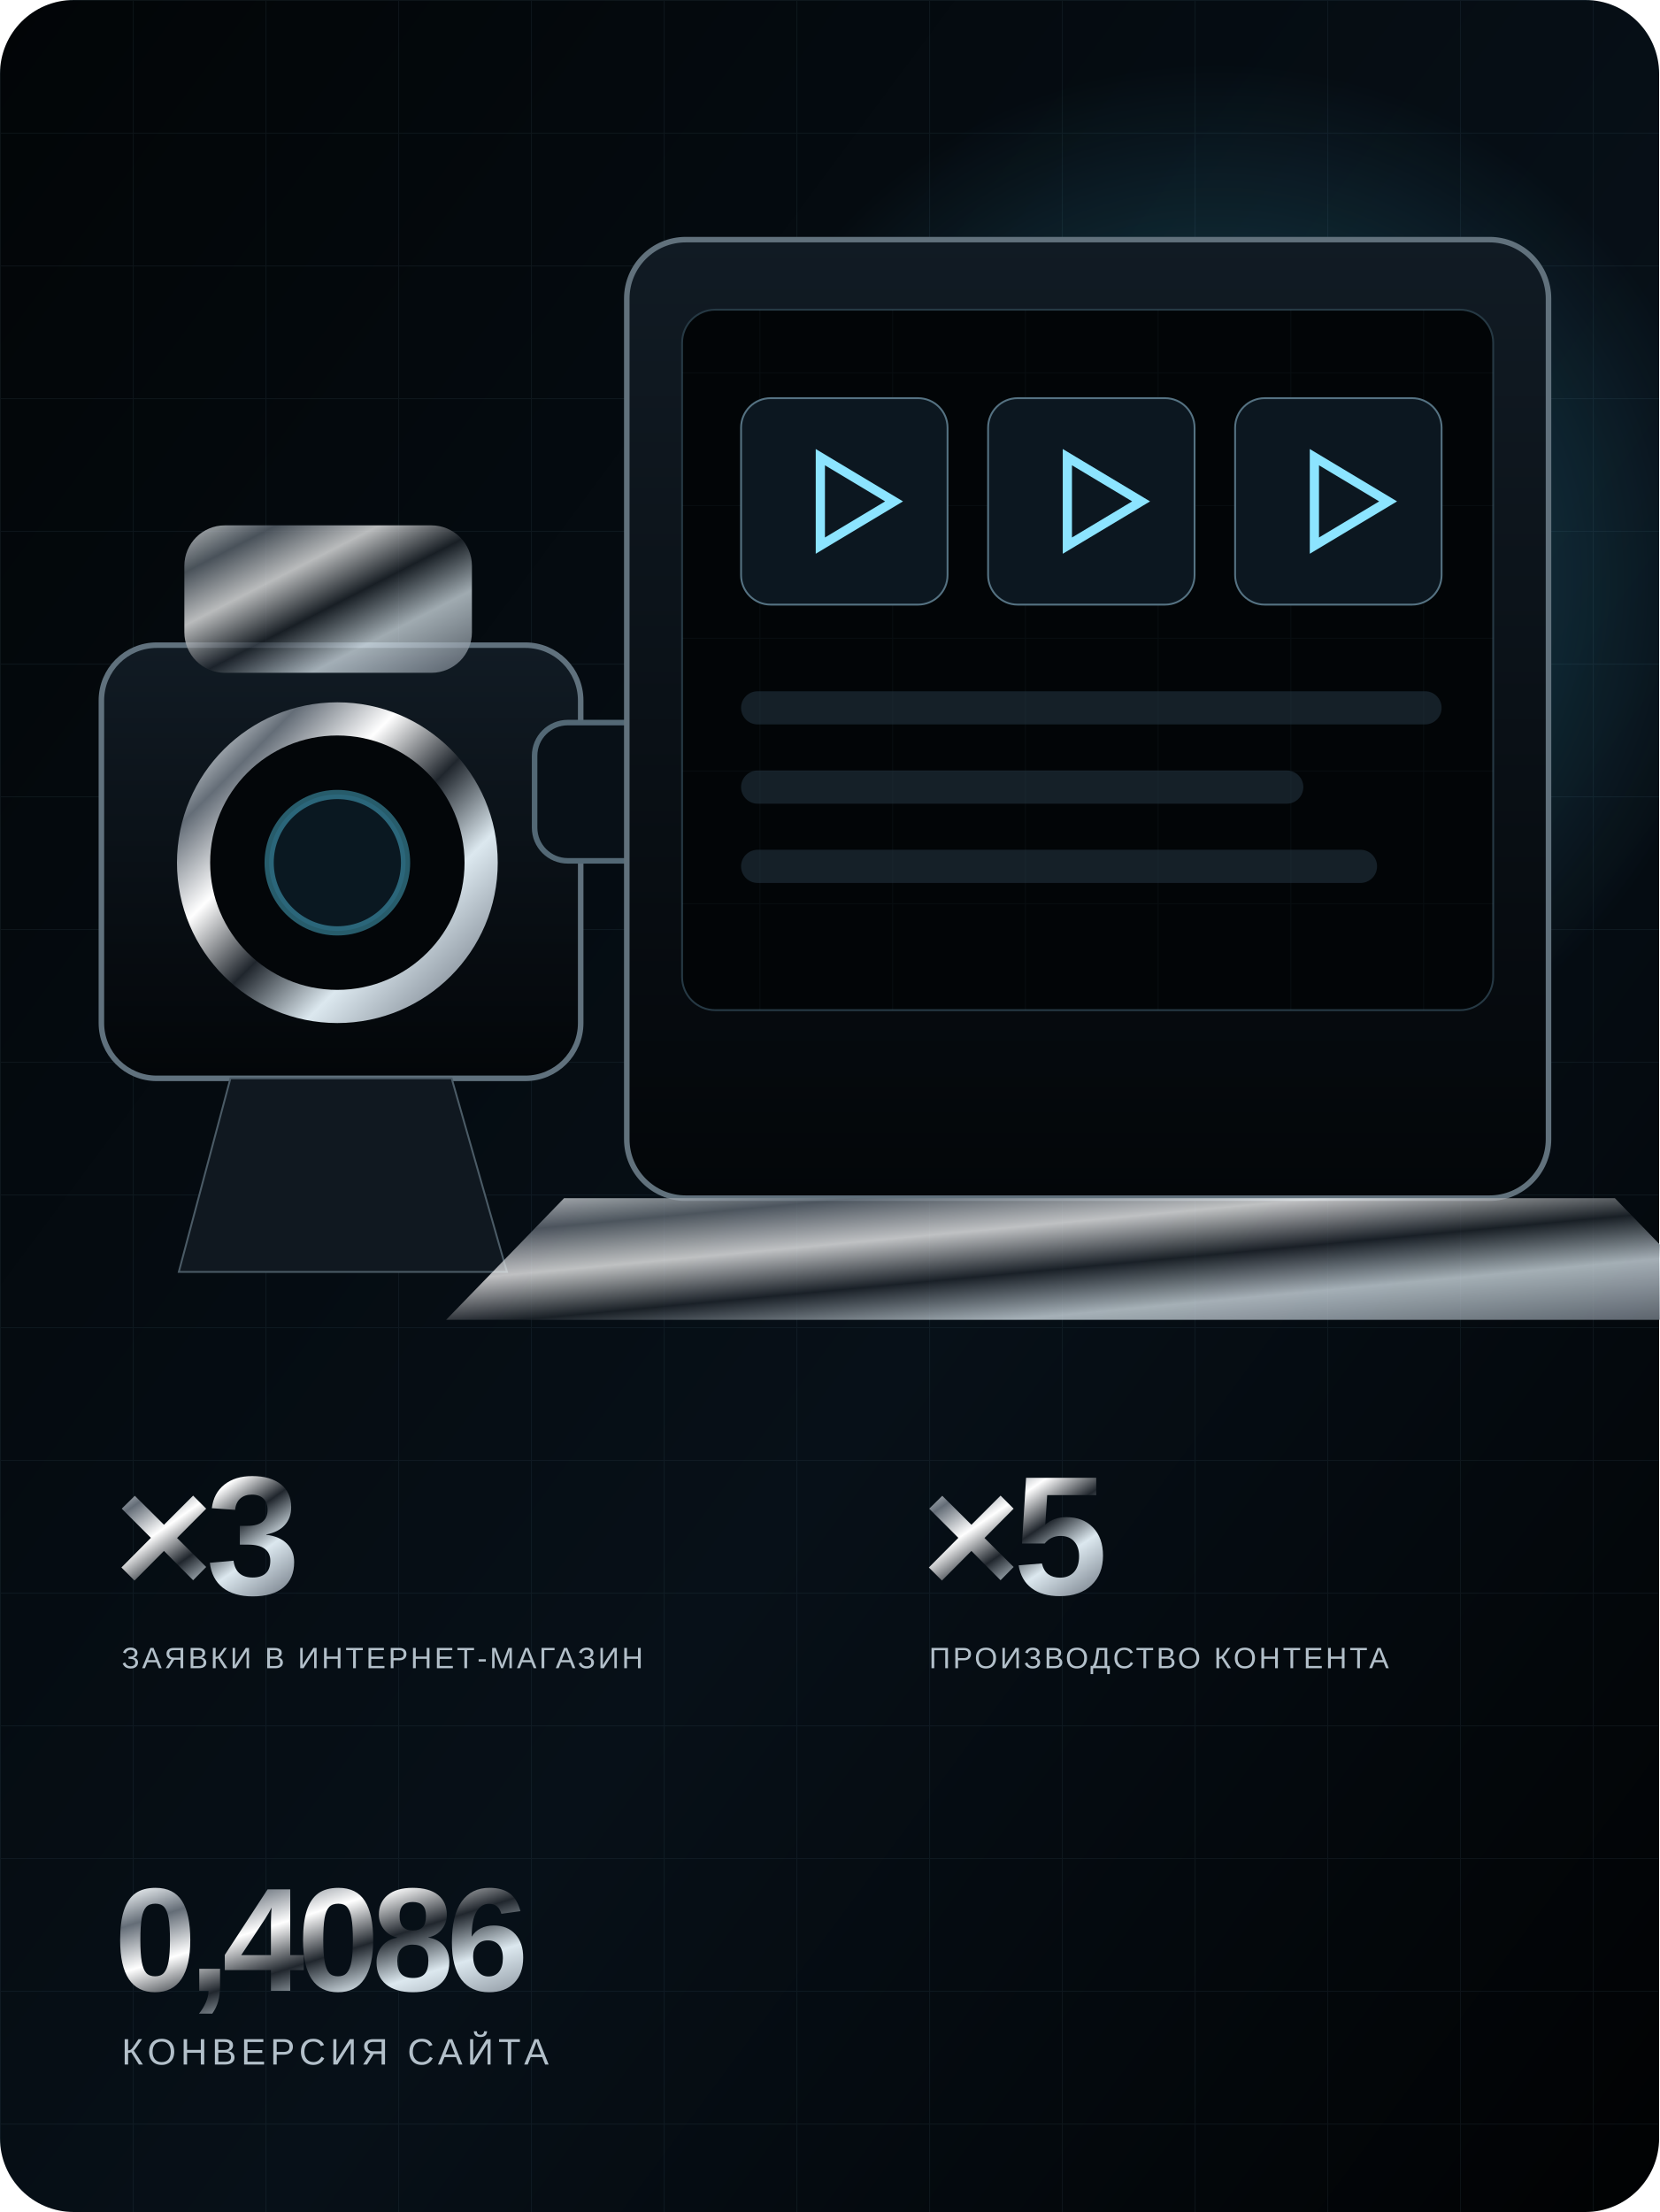
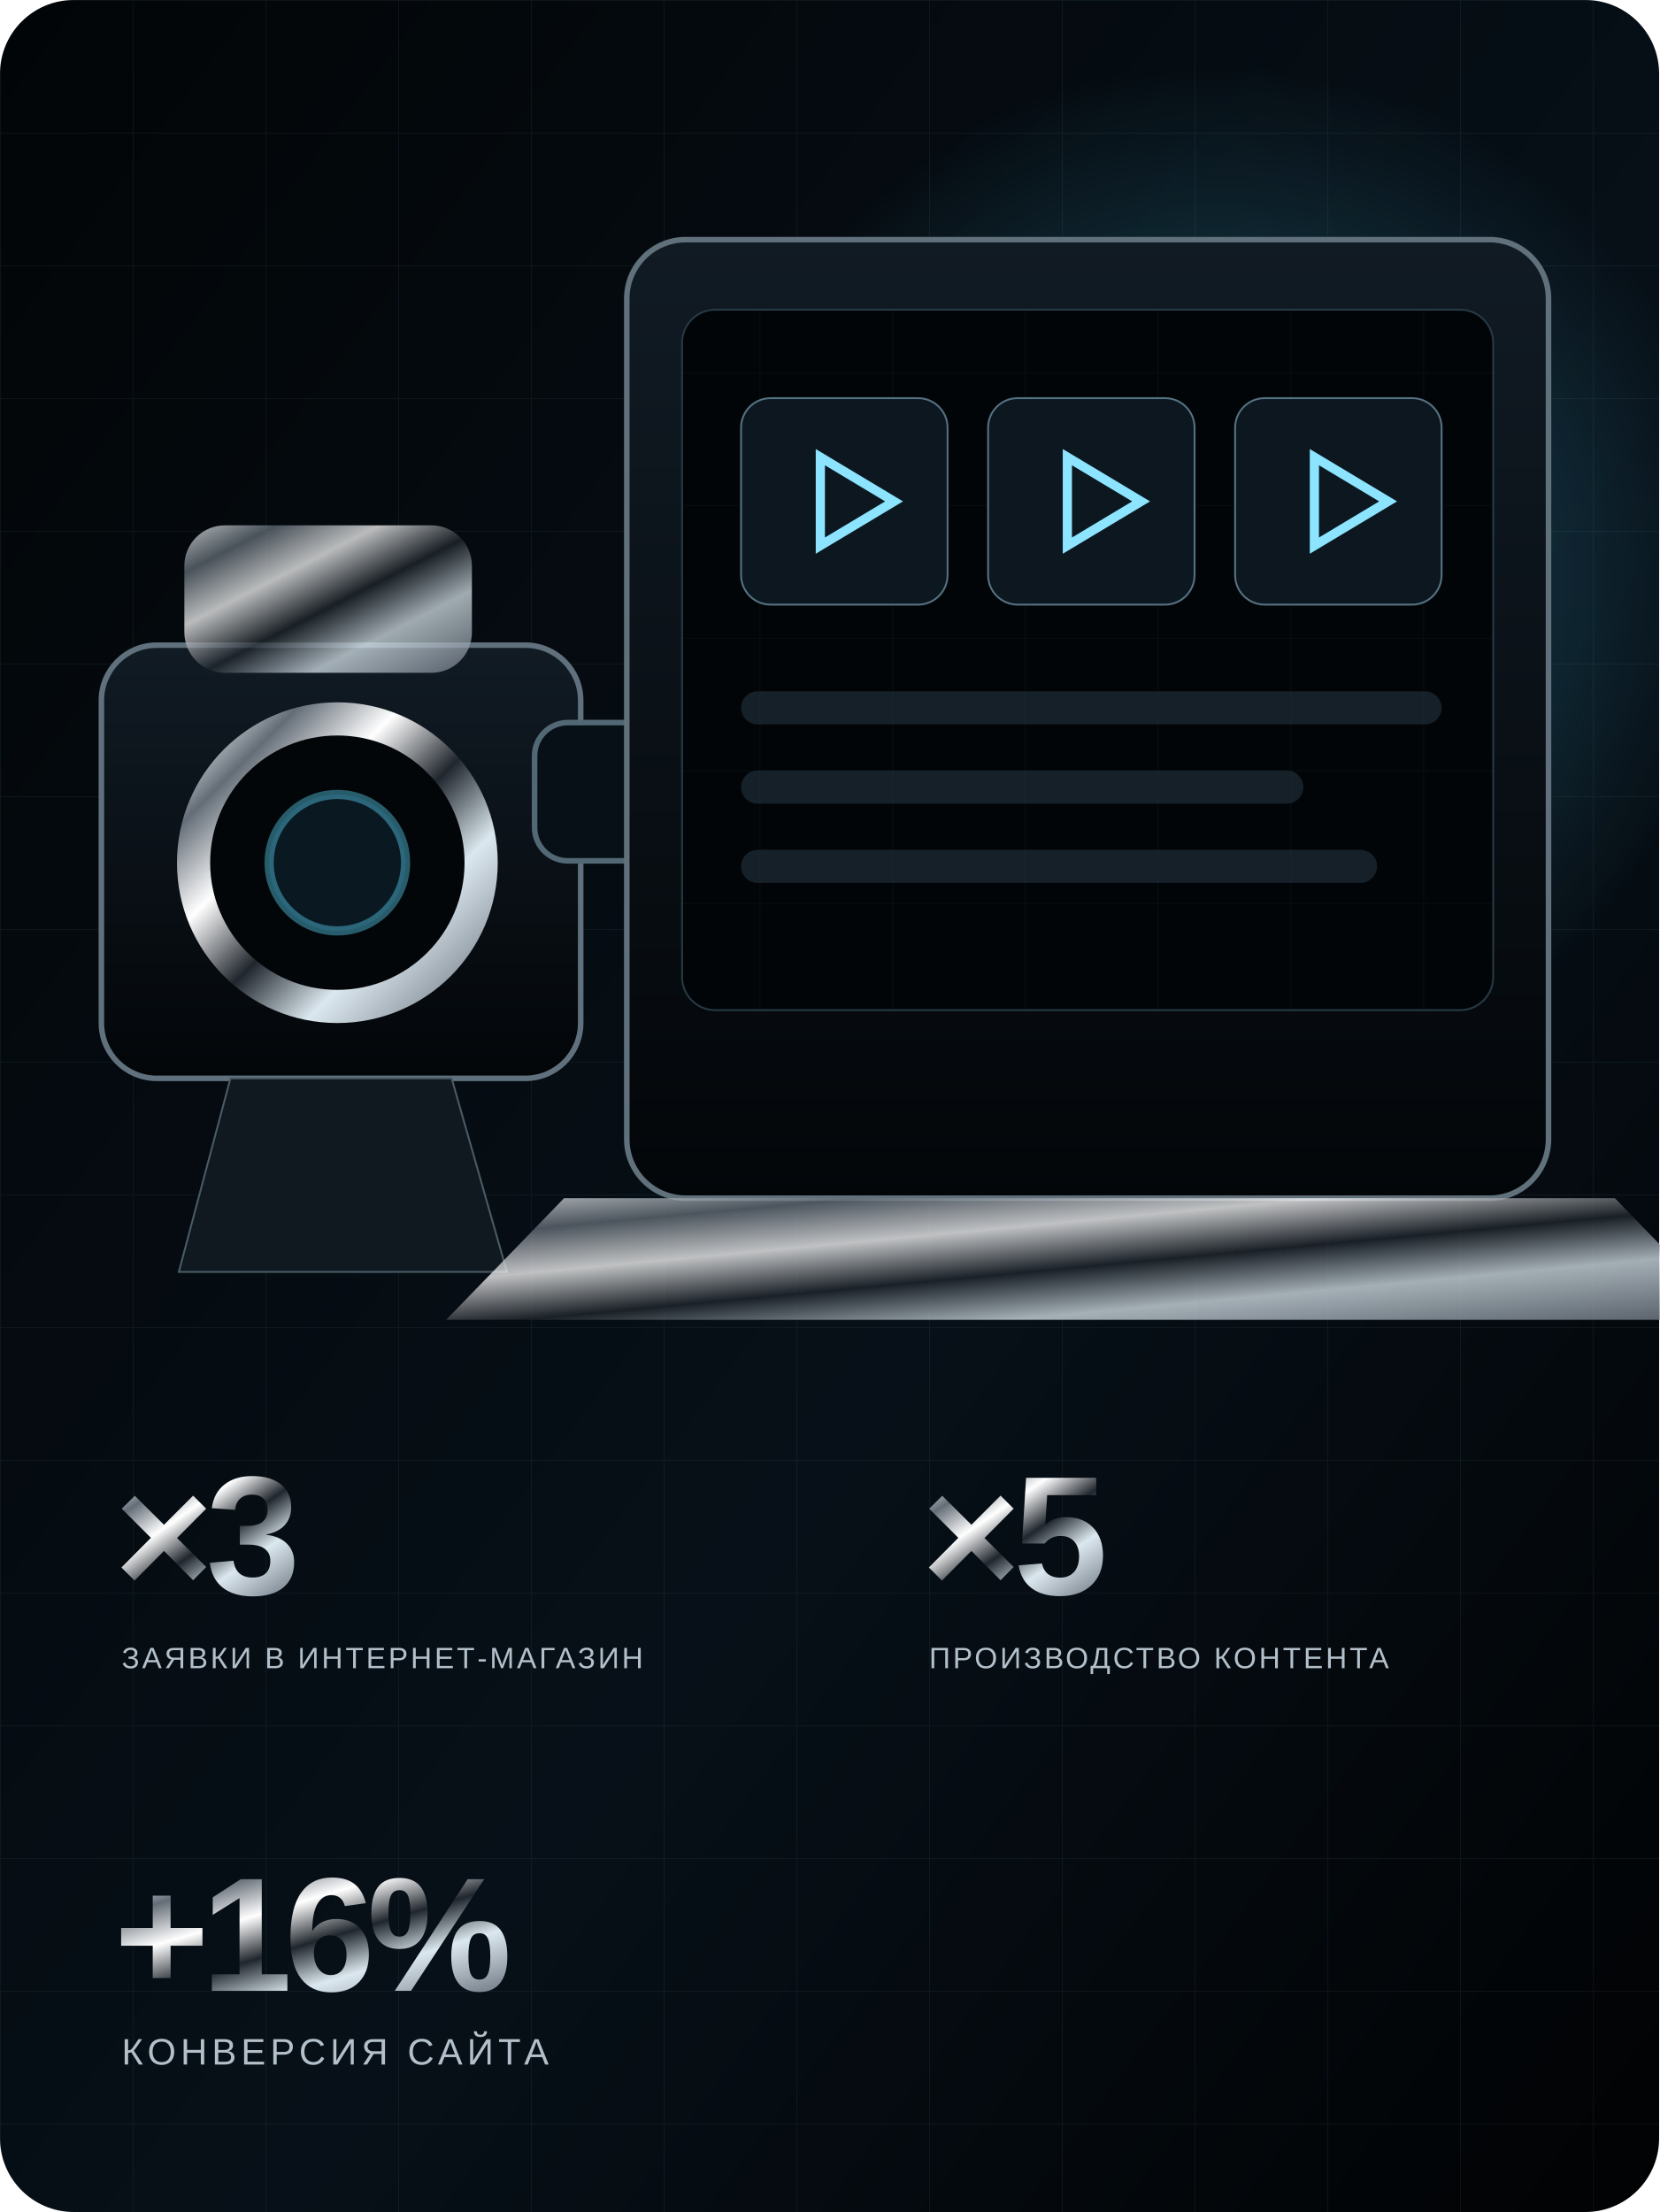
<svg xmlns="http://www.w3.org/2000/svg" viewBox="0 0 900 1200" role="img" aria-label="Производство контента и рост интернет-магазина">
  <defs>
    <linearGradient id="bg" x1="0" y1="0" x2="1" y2="1">
      <stop offset="0" stop-color="#020507" />
      <stop offset=".58" stop-color="#071018" />
      <stop offset="1" stop-color="#010203" />
    </linearGradient>
    <linearGradient id="chrome" x1="0" y1="0" x2="1" y2="1">
      <stop offset="0" stop-color="#f9fdff" />
      <stop offset=".16" stop-color="#646d77" />
      <stop offset=".34" stop-color="#ffffff" />
      <stop offset=".53" stop-color="#20262d" />
      <stop offset=".72" stop-color="#dce8ef" />
      <stop offset="1" stop-color="#707984" />
    </linearGradient>
    <linearGradient id="panel" x1="0" y1="0" x2="0" y2="1">
      <stop offset="0" stop-color="#111b24" />
      <stop offset="1" stop-color="#030609" />
    </linearGradient>
    <radialGradient id="cyanGlow">
      <stop offset="0" stop-color="#4fd5ff" stop-opacity=".34" />
      <stop offset="1" stop-color="#4fd5ff" stop-opacity="0" />
    </radialGradient>
    <filter id="glow" x="-100%" y="-100%" width="300%" height="300%">
      <feGaussianBlur stdDeviation="10" result="b" />
      <feMerge>
        <feMergeNode in="b" />
        <feMergeNode in="SourceGraphic" />
      </feMerge>
    </filter>
    <pattern id="grid" width="72" height="72" patternUnits="userSpaceOnUse">
      <path d="M72 0H0V72" fill="none" stroke="#5b7687" stroke-opacity=".12" stroke-width="1" />
    </pattern>
    <style>
    .metric{font:700 92px Arial,sans-serif;fill:url(#chrome);letter-spacing:-4px}
    .label{font:500 20px Arial,sans-serif;fill:#b3c0ca;letter-spacing:2.5px}
    .small{font:500 17px Arial,sans-serif;fill:#8796a1;letter-spacing:2px}
-     .stroke{fill:none;stroke:#a8bac5;stroke-opacity:.42;stroke-width:3}
  </style>
  </defs>
  <rect width="900" height="1200" rx="40" fill="url(#bg)" />
  <rect width="900" height="1200" rx="40" fill="url(#grid)" />
  <circle cx="660" cy="315" r="280" fill="url(#cyanGlow)" />
  <g transform="translate(55 230)">
    <rect x="0" y="120" width="260" height="235" rx="30" fill="url(#panel)" stroke="#60717d" stroke-width="3" />
    <circle cx="128" cy="238" r="78" fill="#030609" stroke="url(#chrome)" stroke-width="18" />
    <circle cx="128" cy="238" r="37" fill="#0a1821" stroke="#5edcff" stroke-opacity=".4" stroke-width="5" />
    <rect x="45" y="55" width="156" height="80" rx="22" fill="url(#chrome)" opacity=".72" />
    <rect x="235" y="162" width="105" height="75" rx="18" fill="#081017" stroke="#536875" stroke-width="3" />
    <path d="M70 355 L42 460 H220 L190 355Z" fill="#101820" stroke="#4b5b66" />
  </g>
  <g transform="translate(340 130)">
    <rect x="0" y="0" width="500" height="520" rx="32" fill="url(#panel)" stroke="#61717c" stroke-width="3" />
    <rect x="30" y="38" width="440" height="380" rx="18" fill="#020507" stroke="#263944" />
    <rect x="30" y="38" width="440" height="380" rx="18" fill="url(#grid)" opacity=".55" />
    <g>
      <rect x="62" y="86" width="112" height="112" rx="16" fill="#0c1720" stroke="#557282" />
      <path d="M105 118L145 142L105 166Z" fill="none" stroke="#8ce4ff" stroke-width="5" />
      <rect x="196" y="86" width="112" height="112" rx="16" fill="#0c1720" stroke="#557282" />
      <path d="M239 118L279 142L239 166Z" fill="none" stroke="#8ce4ff" stroke-width="5" />
      <rect x="330" y="86" width="112" height="112" rx="16" fill="#0c1720" stroke="#557282" />
      <path d="M373 118L413 142L373 166Z" fill="none" stroke="#8ce4ff" stroke-width="5" />
    </g>
    <g opacity=".55">
      <rect x="62" y="245" width="380" height="18" rx="9" fill="#243643" />
      <rect x="62" y="288" width="305" height="18" rx="9" fill="#243643" />
      <rect x="62" y="331" width="345" height="18" rx="9" fill="#243643" />
    </g>
    <path d="M-34 520 H536 L600 586 H-98Z" fill="url(#chrome)" opacity=".74" />
  </g>
  <text x="62" y="865" class="metric">×3</text>
  <text x="66" y="905" class="label" style="font-size:16px;letter-spacing:1.4px">ЗАЯВКИ В ИНТЕРНЕТ-МАГАЗИН</text>
  <text x="500" y="865" class="metric">×5</text>
  <text x="504" y="905" class="label" style="font-size:16px;letter-spacing:1.4px">ПРОИЗВОДСТВО КОНТЕНТА</text>
-   <text x="62" y="1080" class="metric" style="font-size:80px">0,4086</text>
+   <text x="62" y="1080" class="metric" style="font-size:88px">+16%</text>
  <text x="66" y="1120" class="label">КОНВЕРСИЯ САЙТА</text>
</svg>
